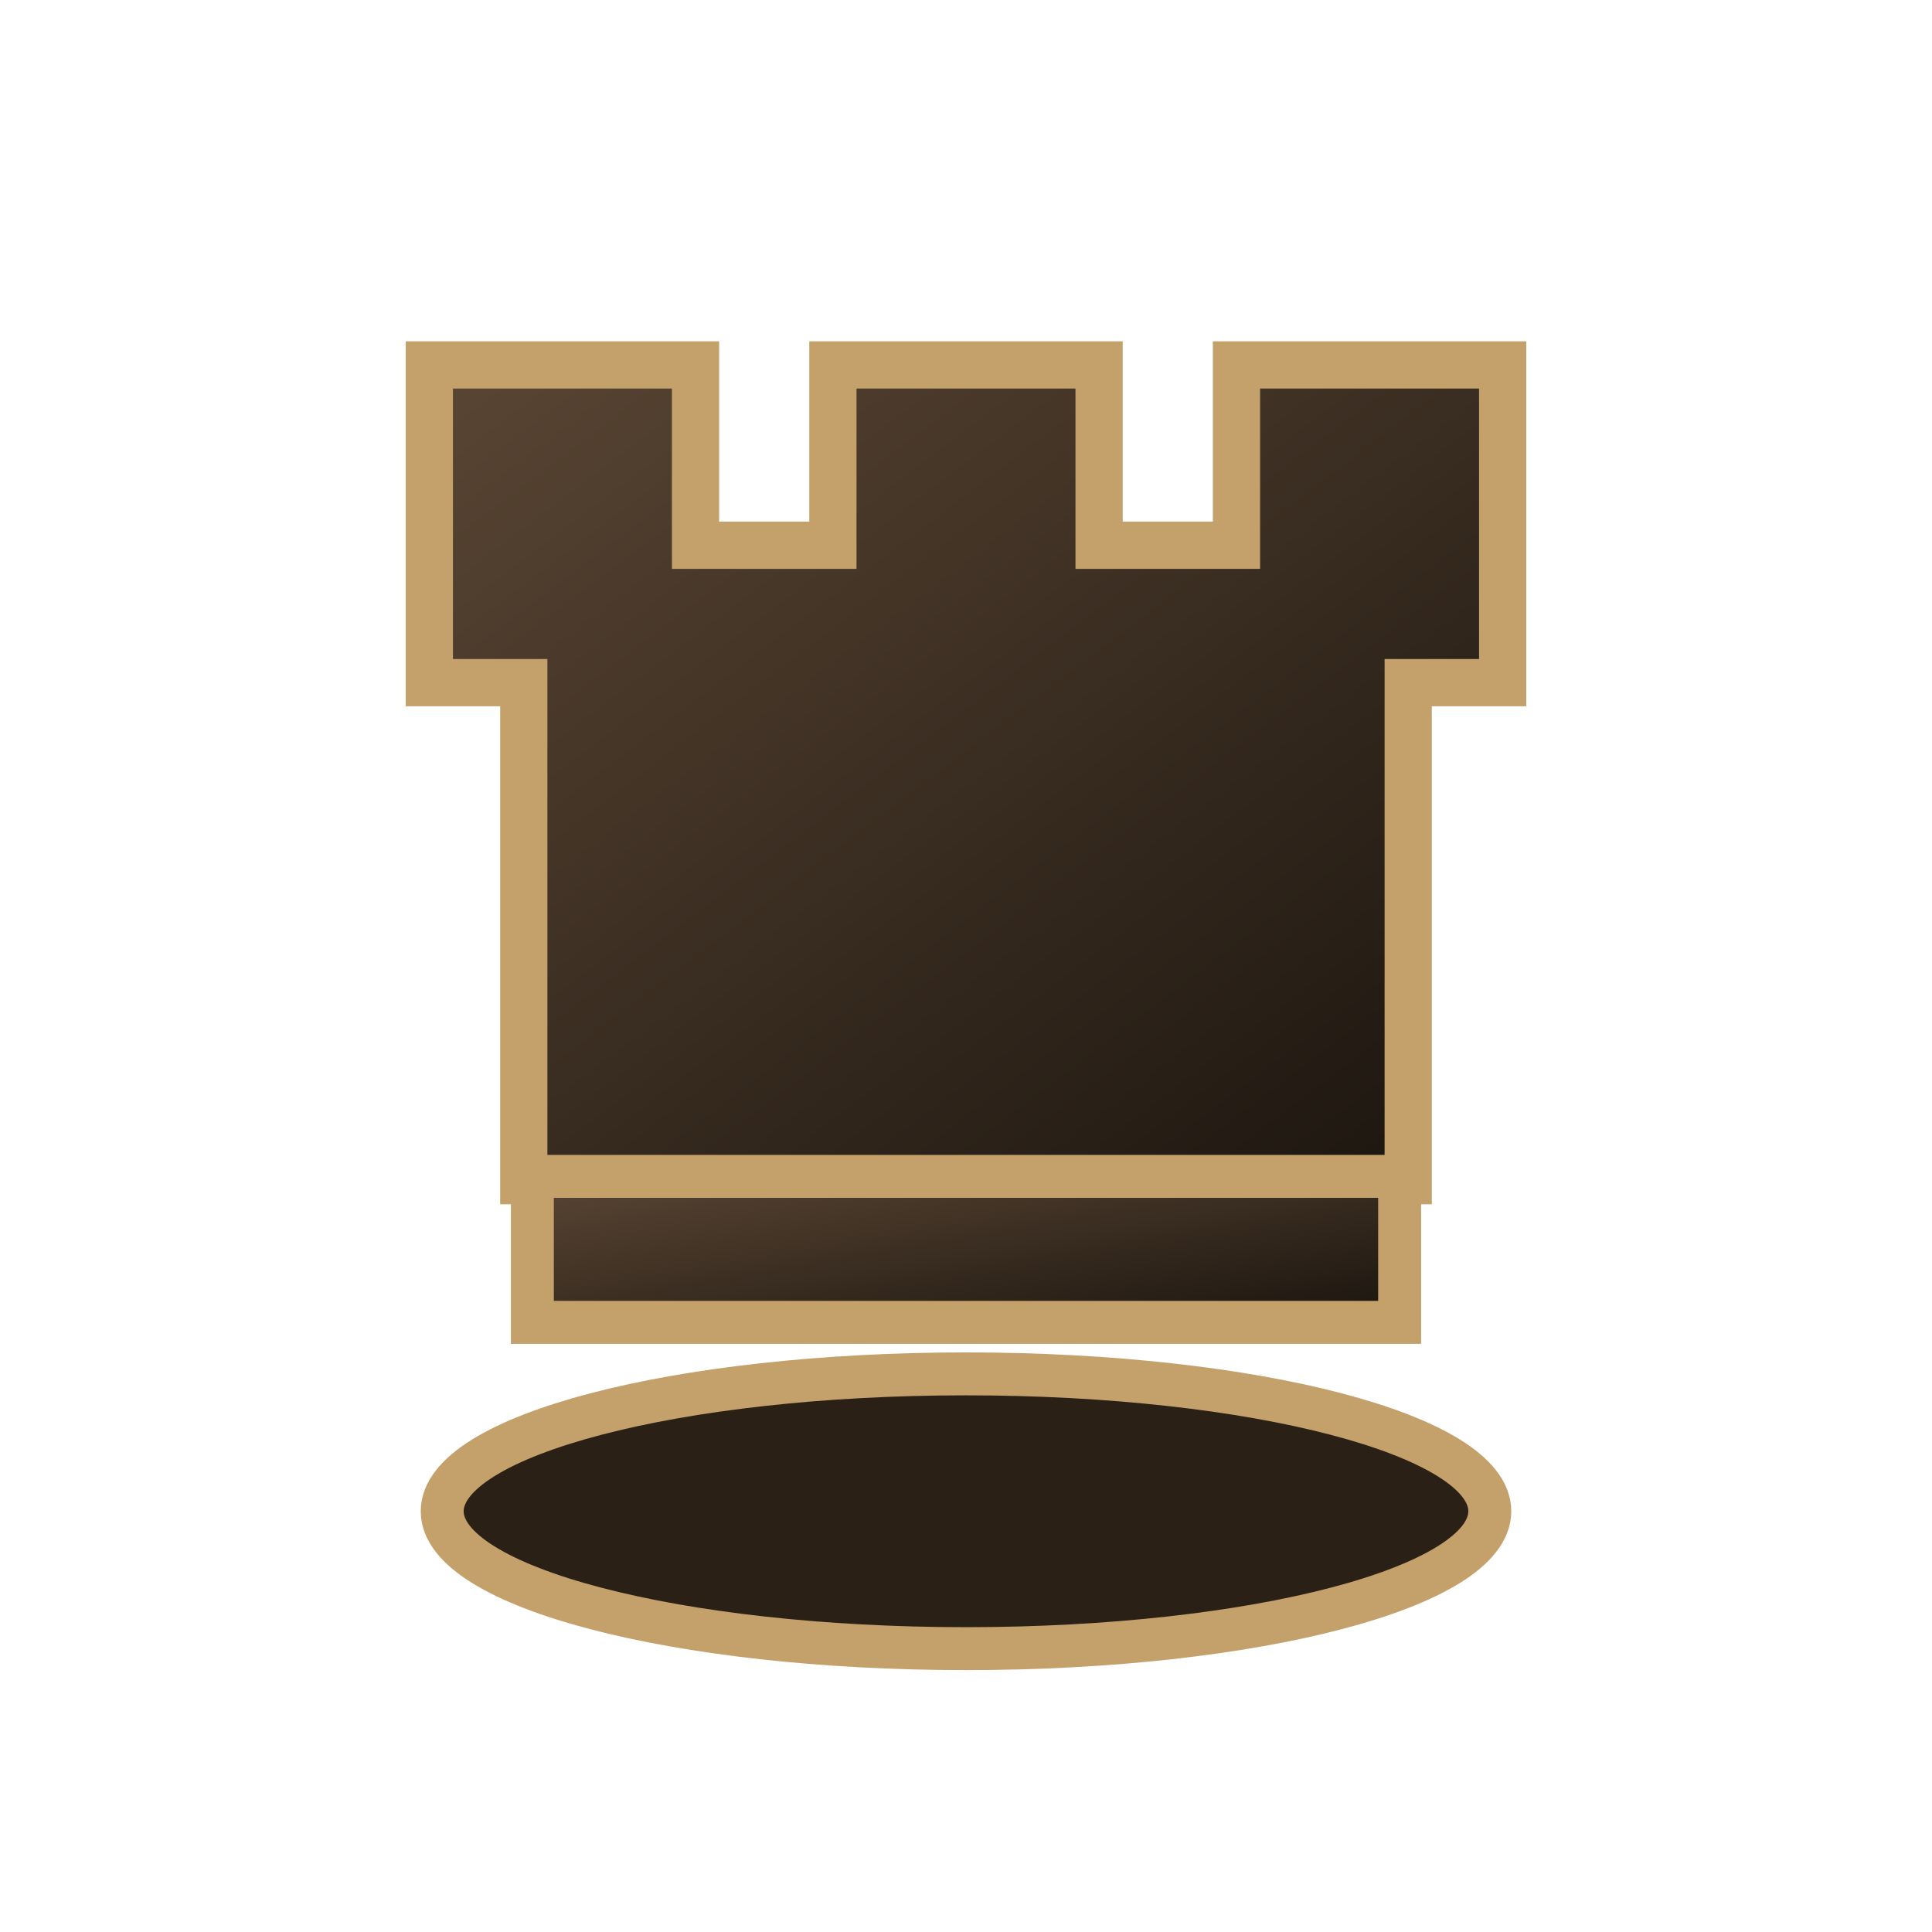
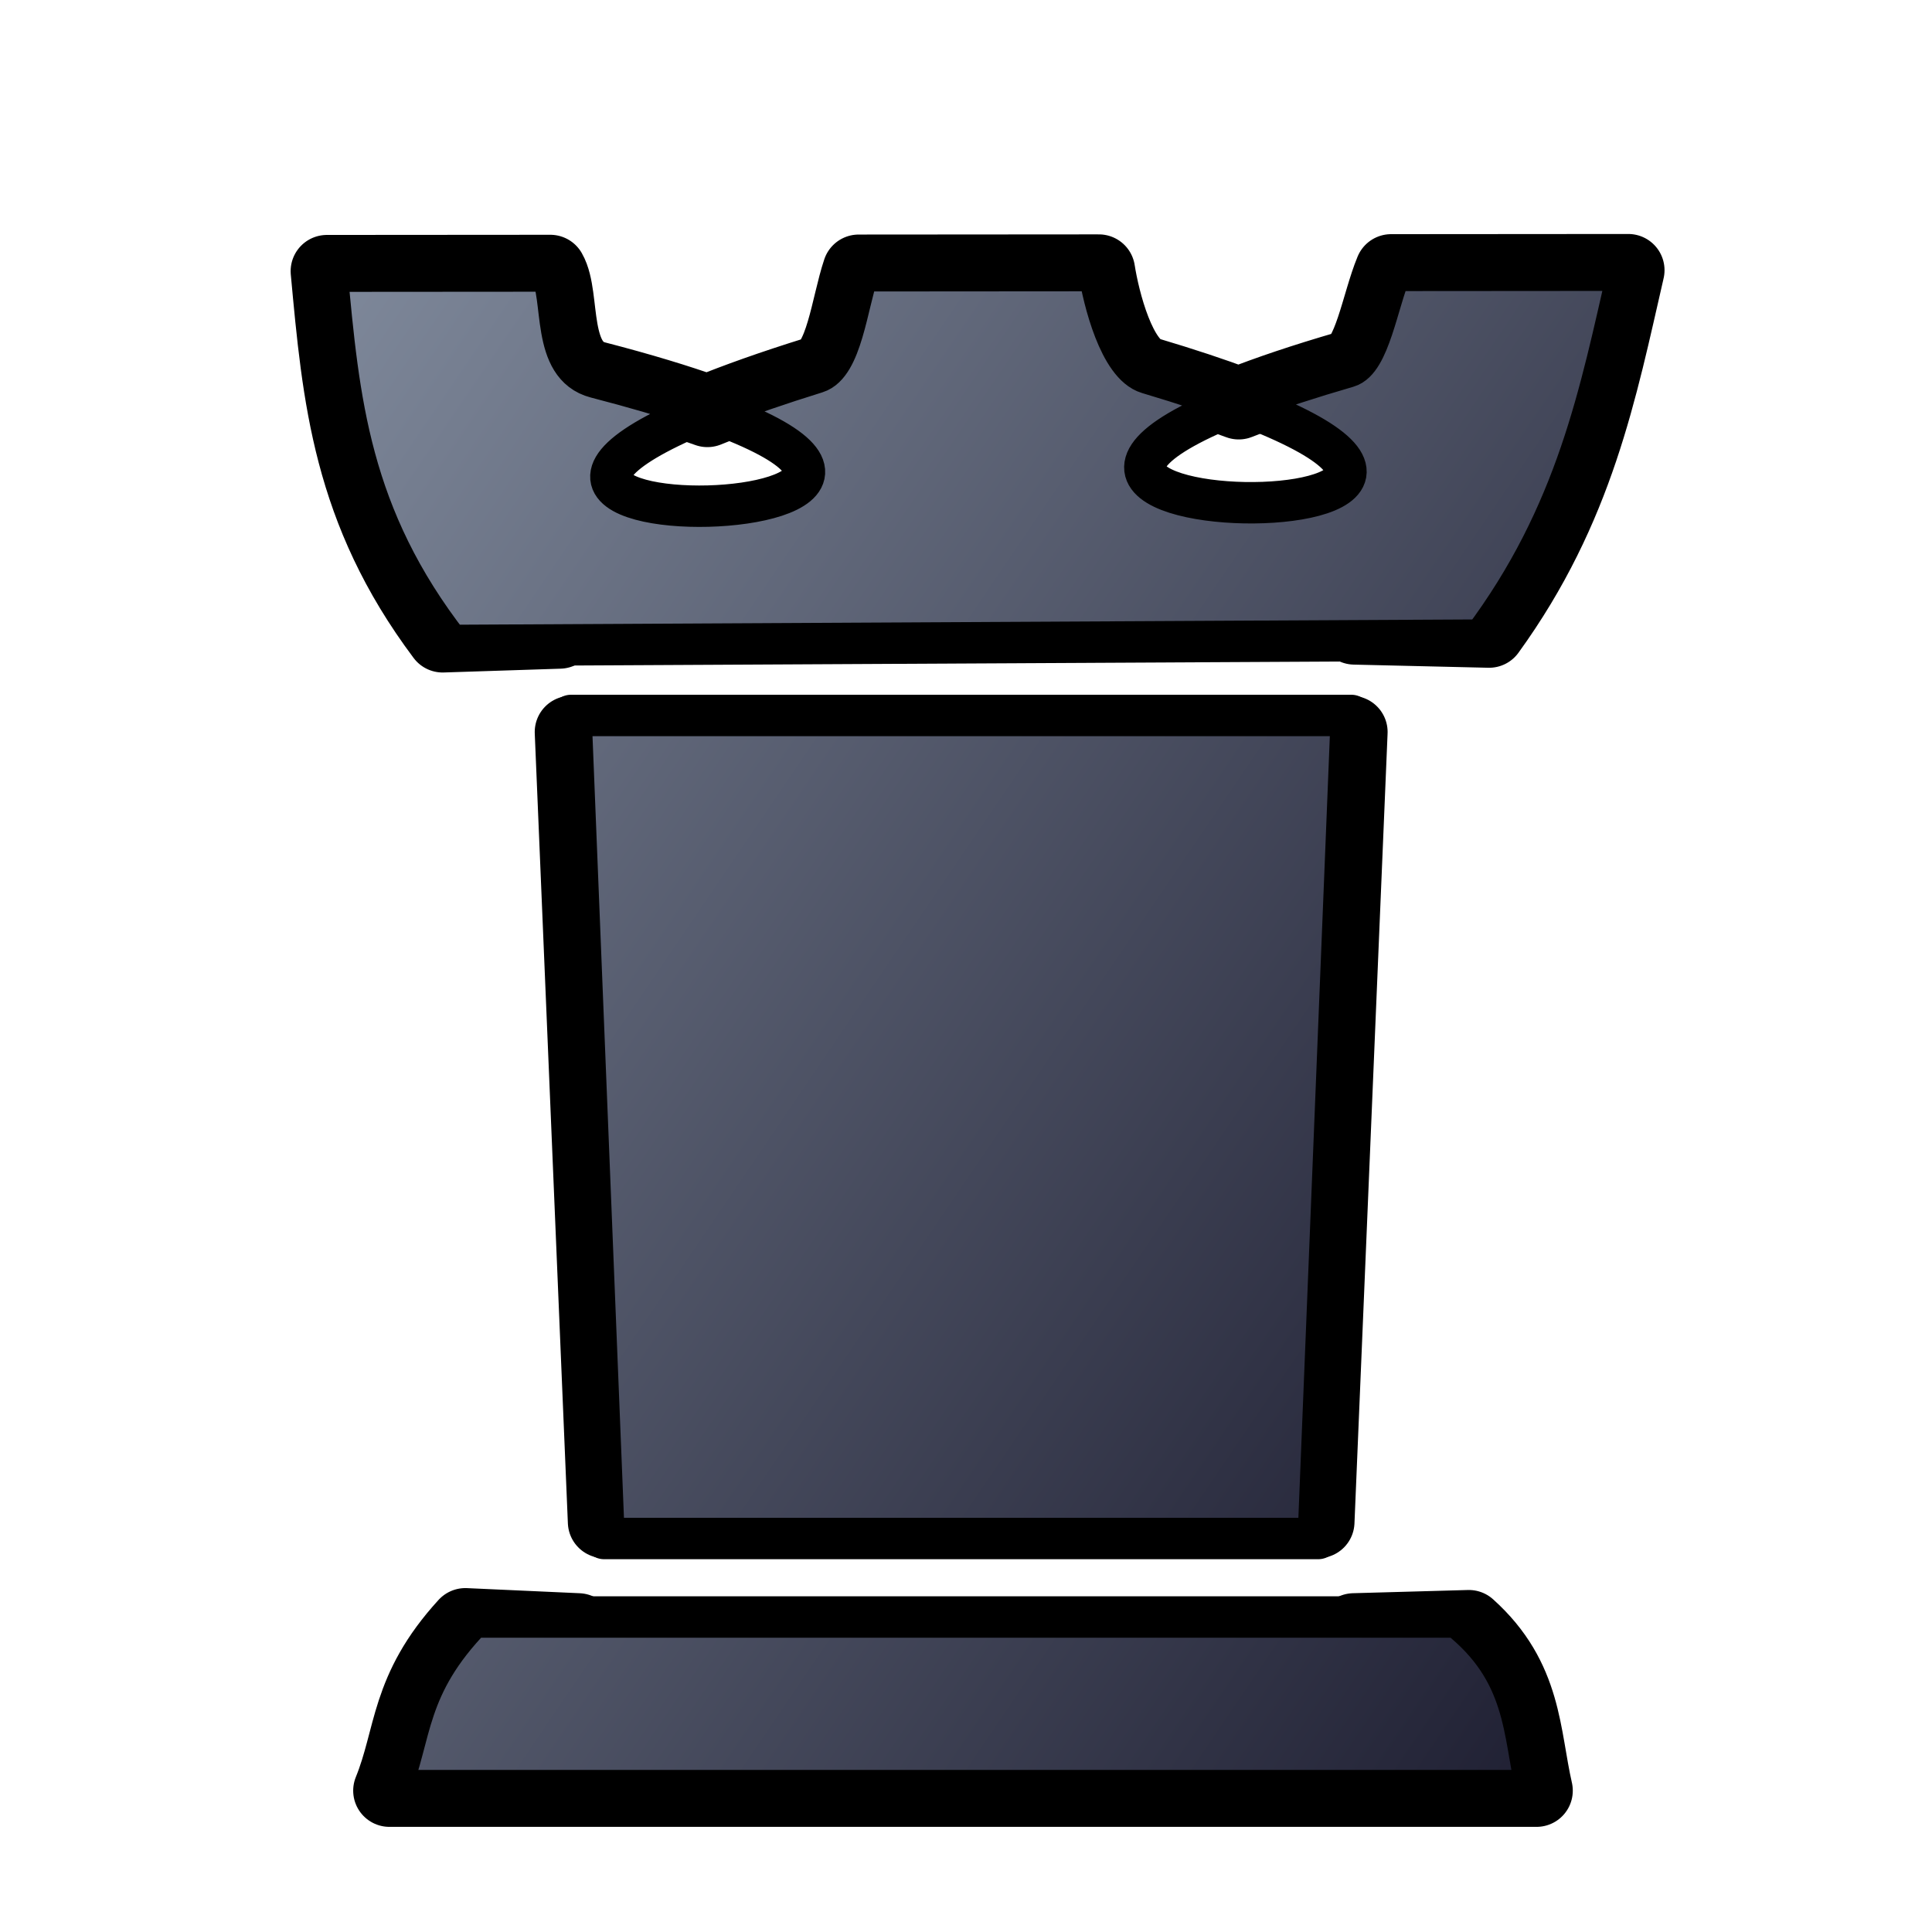
- <svg xmlns="http://www.w3.org/2000/svg" viewBox="0 0 45 45">
-   <defs>
-     <linearGradient id="b" x1="0" y1="0" x2="1" y2="1">
-       <stop offset="0" stop-color="#5a4634" />
-       <stop offset="1" stop-color="#1a140e" />
+ <svg xmlns="http://www.w3.org/2000/svg" xmlns:xlink="http://www.w3.org/1999/xlink" id="rook" width="700pt" height="700pt" viewBox="0 0 933.333 933.333">
+   <style id="style-base">.base{fill-opacity:1;fill-rule:evenodd;stroke-miterlimit:4;stroke-dasharray:none;stroke-linecap:round;stroke-linejoin:round;stroke-opacity:1}.stroke-medium{stroke-width:20}.stroke-color{stroke:#000}</style>
+   <defs id="defs36222">
+     <linearGradient id="fillGradient">
+       <stop id="stop0" offset="0" style="stop-color:#7f899b;stop-opacity:1" />
+       <stop id="stop1" offset="1" style="stop-color:#1c1c2f;stop-opacity:1" />
    </linearGradient>
+     <linearGradient xlink:href="#fillGradient" id="bottom-gradient" x1="88.716" x2="772.142" y1="286.248" y2="750.581" gradientTransform="translate(-3.986 -14.41)scale(1.0782)" gradientUnits="userSpaceOnUse" />
+     <linearGradient xlink:href="#fillGradient" id="center-gradient" x1="88.716" x2="772.142" y1="286.248" y2="750.581" gradientTransform="translate(-37.986 -89.102)scale(1.0782)" gradientUnits="userSpaceOnUse" />
+     <linearGradient xlink:href="#fillGradient" id="top-gradient" x1="88.716" x2="772.142" y1="286.248" y2="750.581" gradientTransform="translate(-15.986 -71.102)scale(1.0782)" gradientUnits="userSpaceOnUse" />
  </defs>
-   <path fill="url(#b)" stroke="#c4a06a" stroke-width="1.1" d="M10 8.5h6.2v4.2h3.2V8.5h6.2v4.2h3.2V8.5H35v7.4h-2.2v11.6H12.2V15.9H10z" />
-   <rect x="12.4" y="27.4" width="20.2" height="3.4" fill="url(#b)" stroke="#c4a06a" stroke-width="1" />
-   <ellipse cx="22.5" cy="35.2" rx="12.2" ry="3.2" fill="#2a2016" stroke="#c4a06a" stroke-width="1" />
+   <path id="boundary" d="m654.315 303.569 65.054 1.522c43.135-59.53 53.993-116.965 67.252-174.556l-114.596.086c-6.523 15.694-10.593 43.583-20.996 46.604-21.779 6.324-38.799 12.144-52.607 17.568-12.091-4.516-26.495-9.335-43.834-14.498-13.687-4.076-21.49-35.24-23.725-49.57l-116.056.084c-5.556 16.485-8.341 45.4-20.475 49.175-21.698 6.753-38.726 12.875-52.594 18.516-14.14-5.022-31.546-10.375-53.797-16.137-22.016-5.7-14.889-38.886-22.091-51.443l-107.944.078c5.63 60.878 10.46 115.728 55.924 176.38l56.53-1.84m5.462 48.09 16 381.61m345.022 0 16-381.61M279.35 787.163l-54.555-2.47c-28.96 31.656-25.96 54.006-36.674 80.349h554.18c-6.147-26.851-4.744-54.296-32.707-79.431l-55.586 1.552" class="base stroke-color" style="fill:none;stroke-width:35" />
+   <path id="center" d="m275.822 345.629 16 397.61h345.022l16-397.61z" class="base stroke-color stroke-medium" style="fill:url(#center-gradient)" />
+   <path id="top" d="M157.905 130.999c5.766 62.36 10.697 118.39 59.316 180.815l499.102-2.587c45.68-61.009 56.731-119.768 70.297-178.692l-114.594.086c-6.524 15.694-10.595 43.584-20.997 46.604-292.698 84.994 192.123 88.995-96.44 3.07-13.687-4.076-21.492-35.24-23.726-49.571l-116.057.085c-5.556 16.486-8.341 45.4-20.475 49.176-294.979 91.796 191.18 79.433-106.39 2.379-22.016-5.701-14.888-38.886-22.091-51.444z" class="base stroke-color stroke-medium" style="fill:url(#top-gradient)" />
+   <path id="bottom" d="M228.12 781.161c-32.525 33.548-28.891 56.567-40 83.88H742.3c-6.51-28.445-4.55-57.555-38-83.88z" class="base stroke-color stroke-medium" style="fill:url(#bottom-gradient)" />
</svg>
